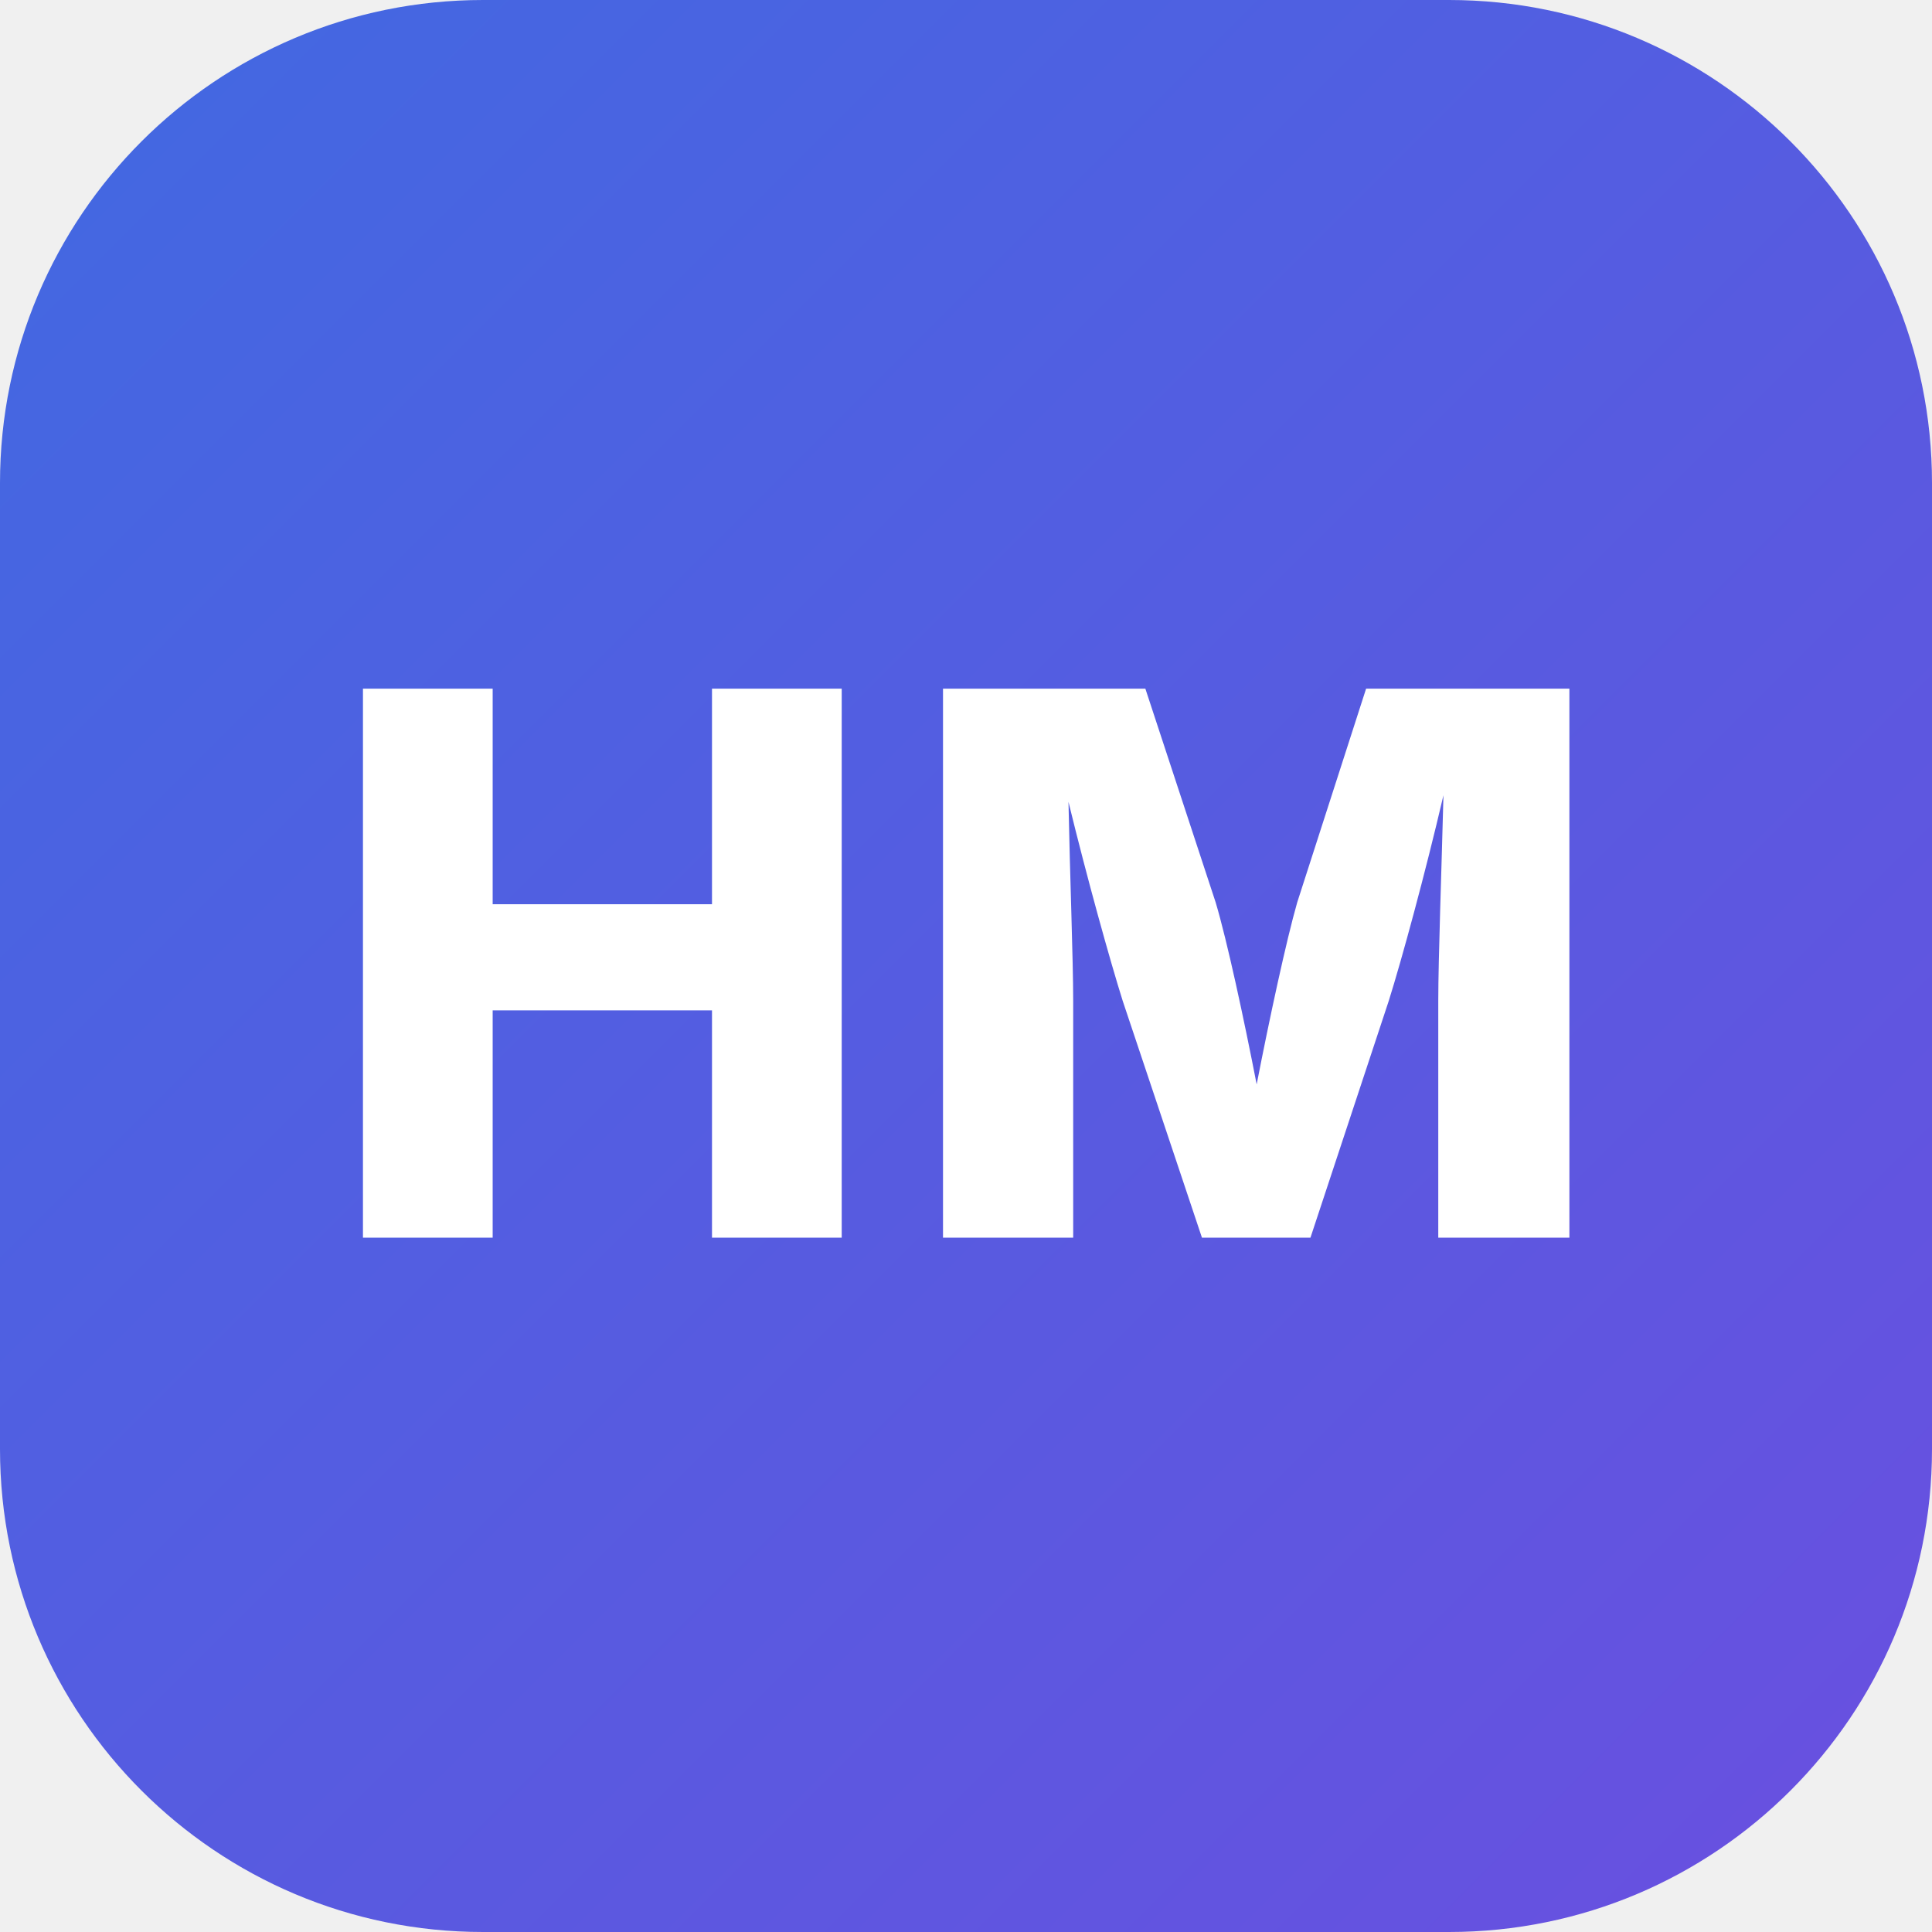
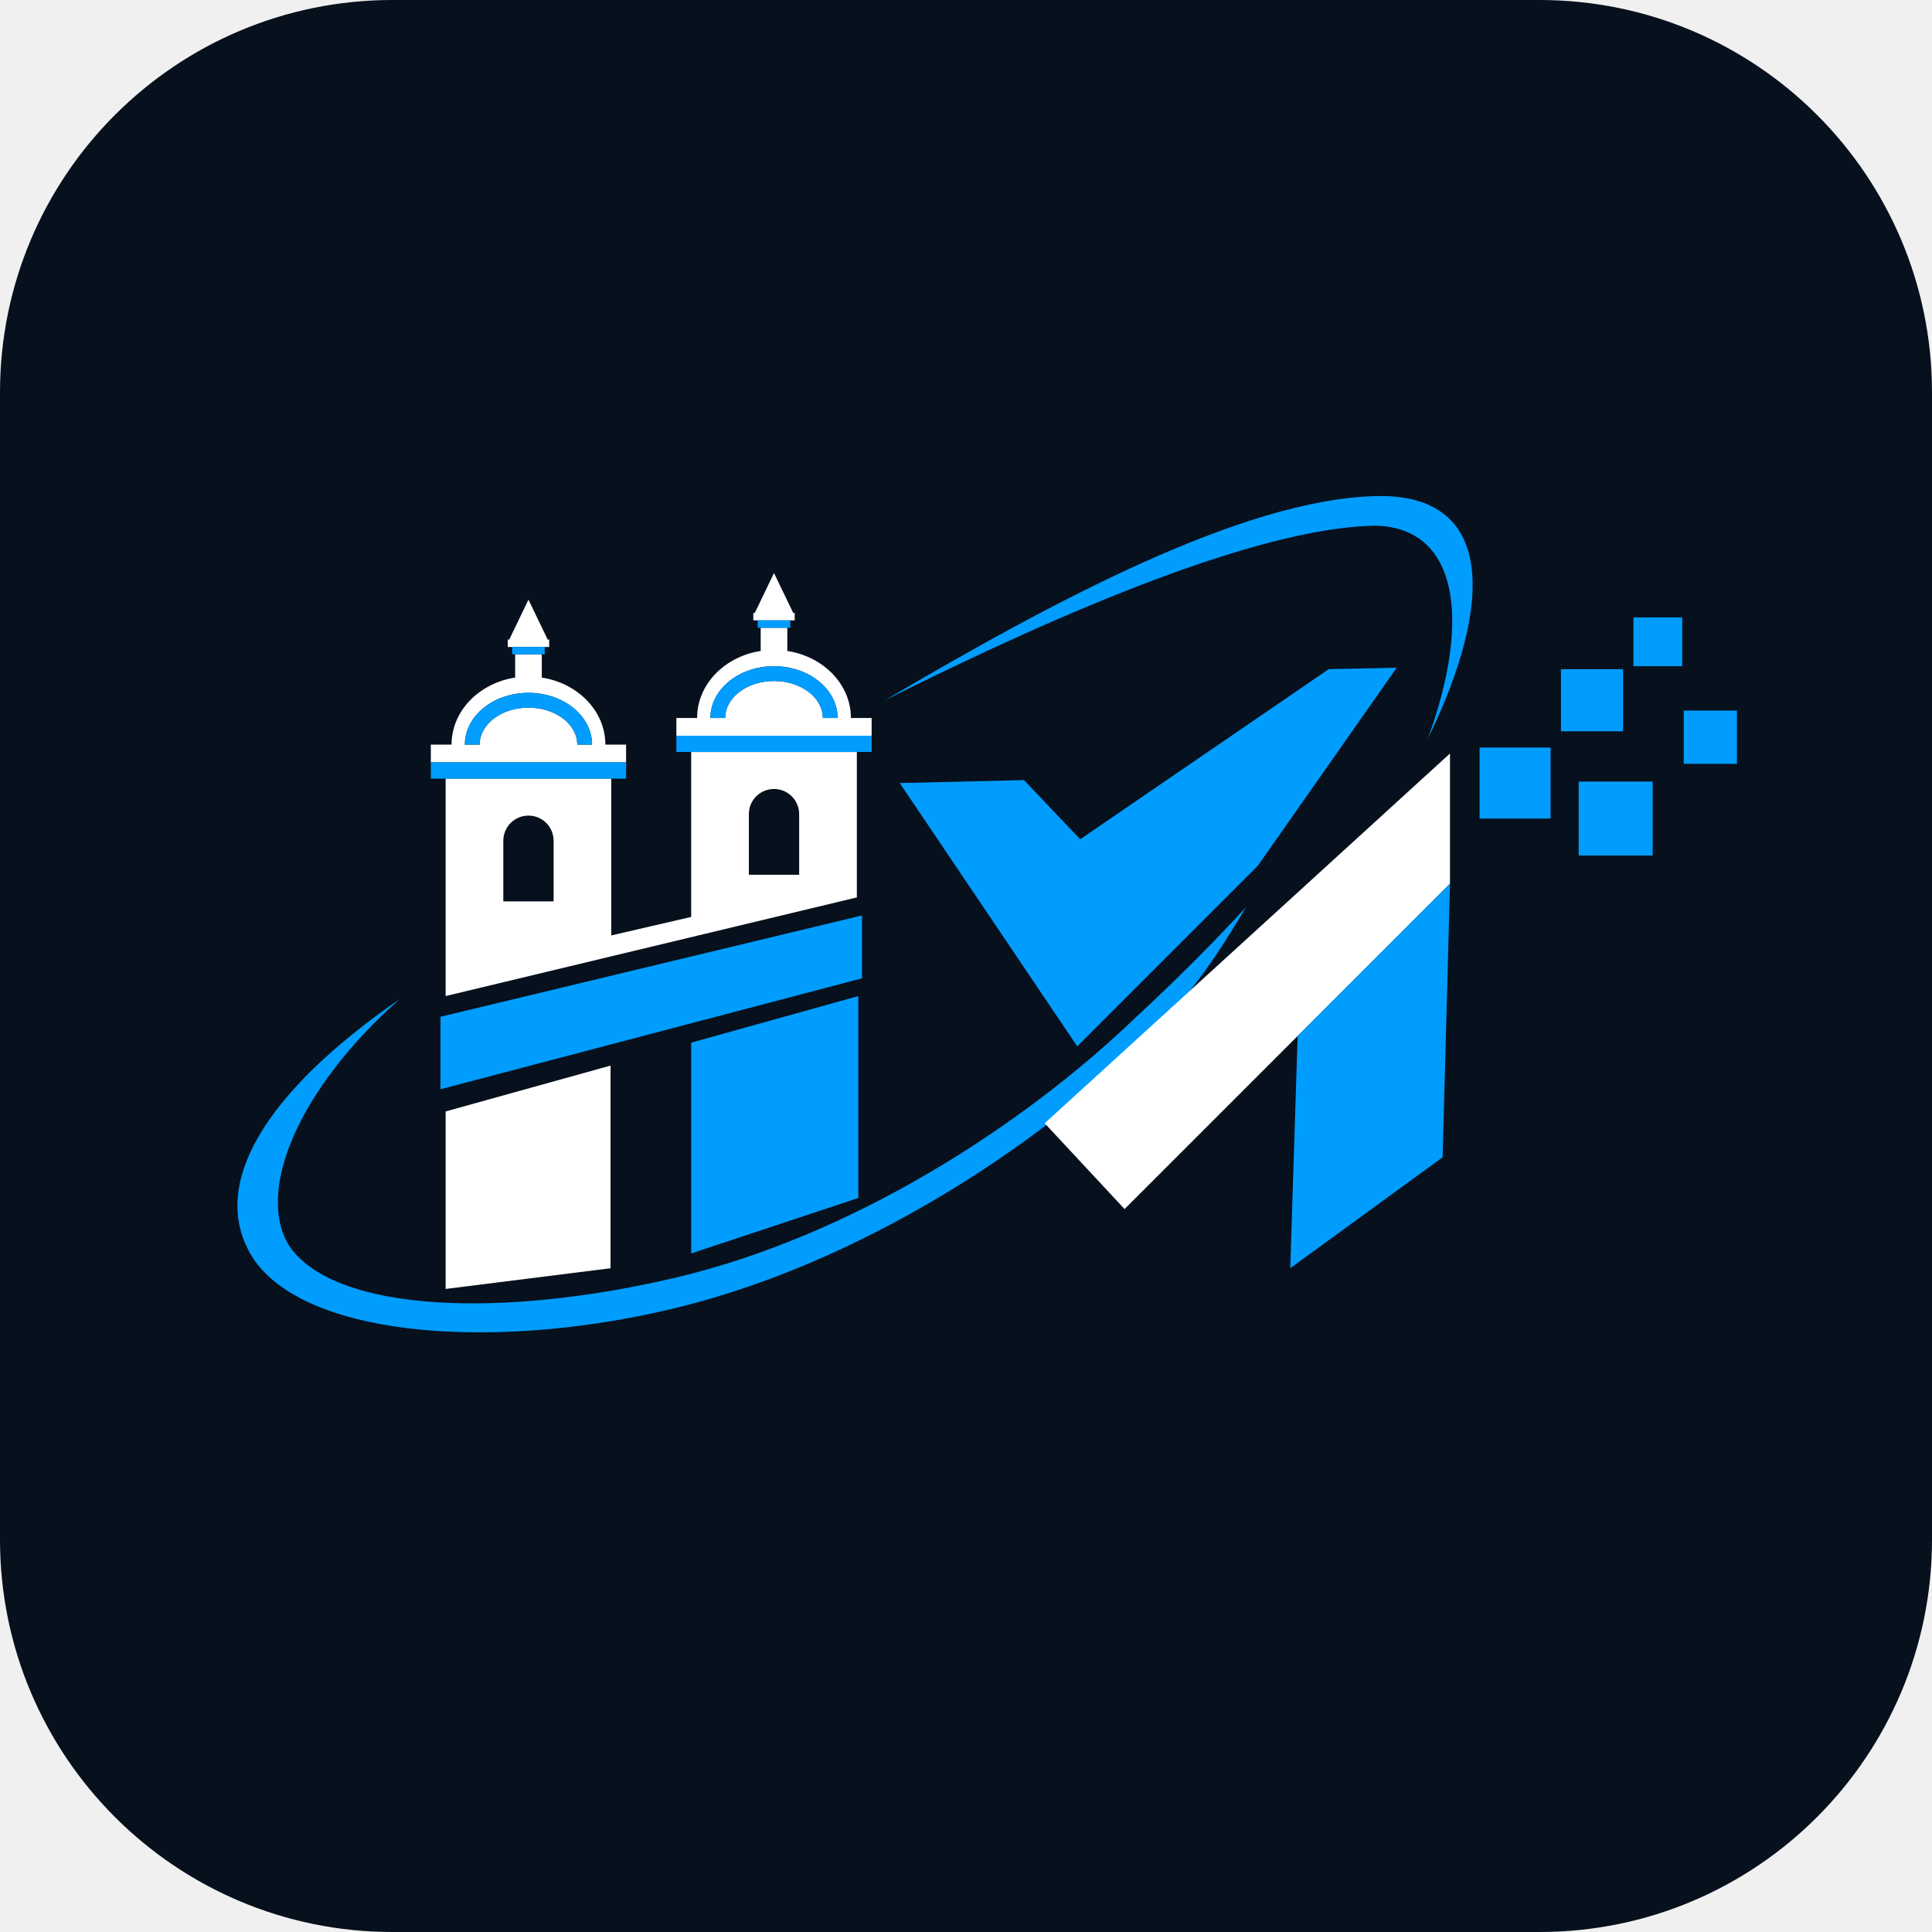
- <svg xmlns="http://www.w3.org/2000/svg" viewBox="0 0 64 64">
+ <svg xmlns="http://www.w3.org/2000/svg" width="128" height="128" viewBox="0 0 128 128">
  <defs>
-     <linearGradient id="g" x1="0" y1="0" x2="1" y2="1">
-       <stop offset="0" stop-color="#4169e1" />
-       <stop offset="1" stop-color="#6a4fe0" />
+     <linearGradient id="silver" x1="0" x2="0.25" y1="0" y2="1">
+       <stop stop-color="#FFFFFF" />
+       <stop offset="0.55" stop-color="#DDE2EA" />
+       <stop offset="1" stop-color="#78818F" />
+     </linearGradient>
+     <linearGradient id="electric" x1="0" x2="1" y1="0.1" y2="0.8">
+       <stop stop-color="#0DDCFF" />
+       <stop offset=".55" stop-color="#008DFF" />
+       <stop offset="1" stop-color="#0055D8" />
    </linearGradient>
  </defs>
-   <rect width="64" height="64" rx="16" fill="url(#g)" />
-   <text x="32" y="41" text-anchor="middle" font-family="Inter, Segoe UI, Arial, sans-serif" font-size="25" font-weight="800" fill="#fff" letter-spacing="0.5">HM</text>
+   <rect width="128" height="128" rx="26" fill="#07101D" />
+   <g transform="translate(9 32) scale(0.14)">
+     <g transform="translate(-22.1 -62.4) scale(0.7)">
+       <path fill="#009DFF" d="M538 236 C650 170 780 100 870 98 C950 96 950 170 905 262 C935 180 925 118 868 118 C790 120 660 175 538 236 Z M210 438 C120 500 78 565 112 615 C150 668 280 676 400 646 C520 616 640 540 720 460 C745 435 765 405 782 376 C760 400 735 425 708 450 C630 525 515 598 398 626 C280 654 168 650 136 606 C112 570 140 500 210 438 Z" />
+       <g transform="matrix(1 0 0.0 1 -0 0)">
+         <path fill="#FFFFFF" d="M241 289 L353 289 L353 395 L407 382.5 L407 271 L519 271 L519 369.3 L241 436 Z M280 372 L314 372 V331 A17 17 0 0 0 280 331 Z M446 354 L480 354 V313 A17 17 0 0 0 446 313 Z M231 266 H363 V278 H231 Z M245 266 A52 46 0 0 1 349 266 L340 266 A43 35 0 0 0 254 266 Z M264 266 A33 25 0 0 1 330 266 Z M283 195 H311 V200 H283 Z M288 205 H306 V224 H288 Z M284 195 L297 168 L310 195 Z M397 248 H529 V260 H397 Z M411 248 A52 46 0 0 1 515 248 L506 248 A43 35 0 0 0 420 248 Z M430 248 A33 25 0 0 1 496 248 Z M449 177 H477 V182 H449 Z M454 187 H472 V206 H454 Z M450 177 L463 150 L476 177 Z" />
+         <path fill="#009DFF" d="M231 278 H363 V289 H231 Z M254 266 A43 35 0 0 1 340 266 L330 266 A33 25 0 0 0 264 266 Z M286 200 H308 V205 H286 Z M397 260 H529 V271 H397 Z M420 248 A43 35 0 0 1 506 248 L496 248 A33 25 0 0 0 430 248 Z M452 182 H474 V187 H452 Z" />
+         <path fill="#009DFF" d="M237.5 450 L522.5 381.5 L522.5 424 L237.5 499 Z" />
+         <path fill="#FFFFFF" d="M241 514 L352.5 483 L352.5 620 L241 634 Z" />
+         <path fill="#009DFF" d="M407 467.5 L520 436 L520 572.5 L407 610 Z" />
+       </g>
+       <path fill="#009DFF" d="M548 292 L632 290 L670 330 L838 215 L884 214 L790 348 L668 470 Z" />
+       <path fill="#FFFFFF" d="M646 522 L920 272 L920 360 L700 580 Z" />
+       <path fill="#009DFF" d="M817 463 L920 360 L915 545 L812 620 Z" />
+       <path fill="#009DFF" d="M940 268h48v48h-48z M995 215h42v42h-42z M1044 180h33v33h-33z M1078 243h36v36h-36z M1007 291h50v50h-50z" />
+     </g>
+   </g>
</svg>
